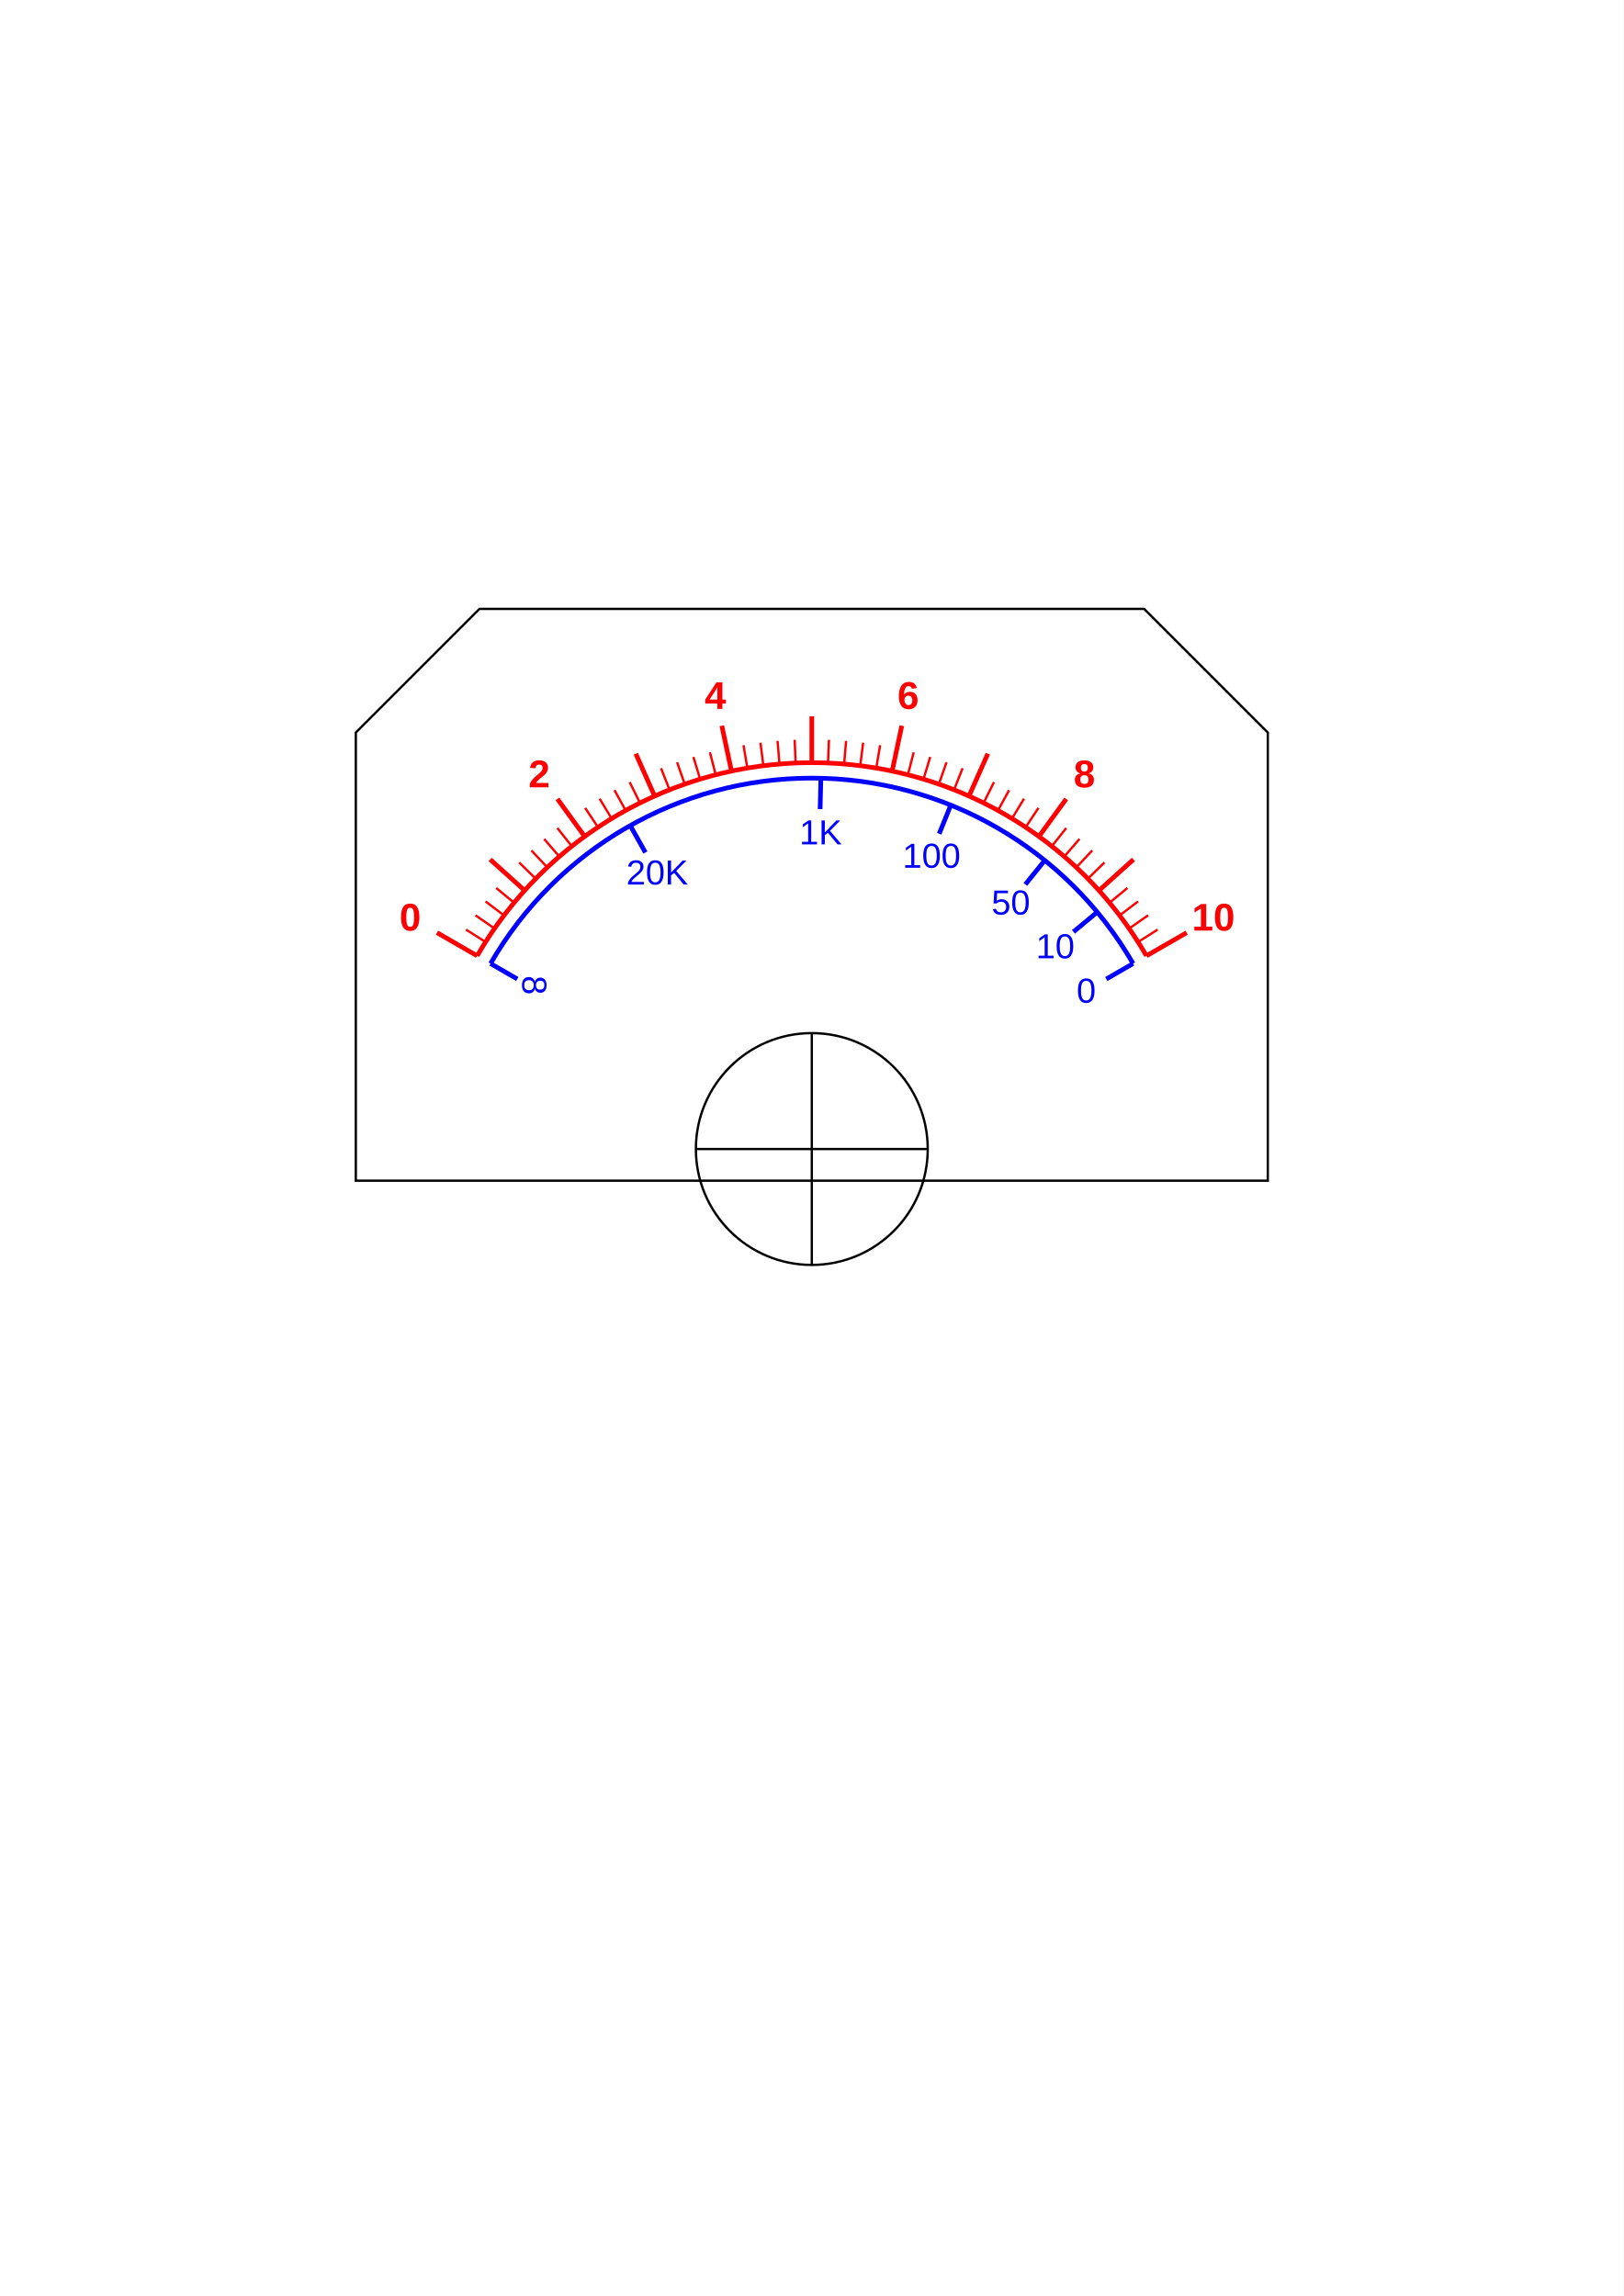
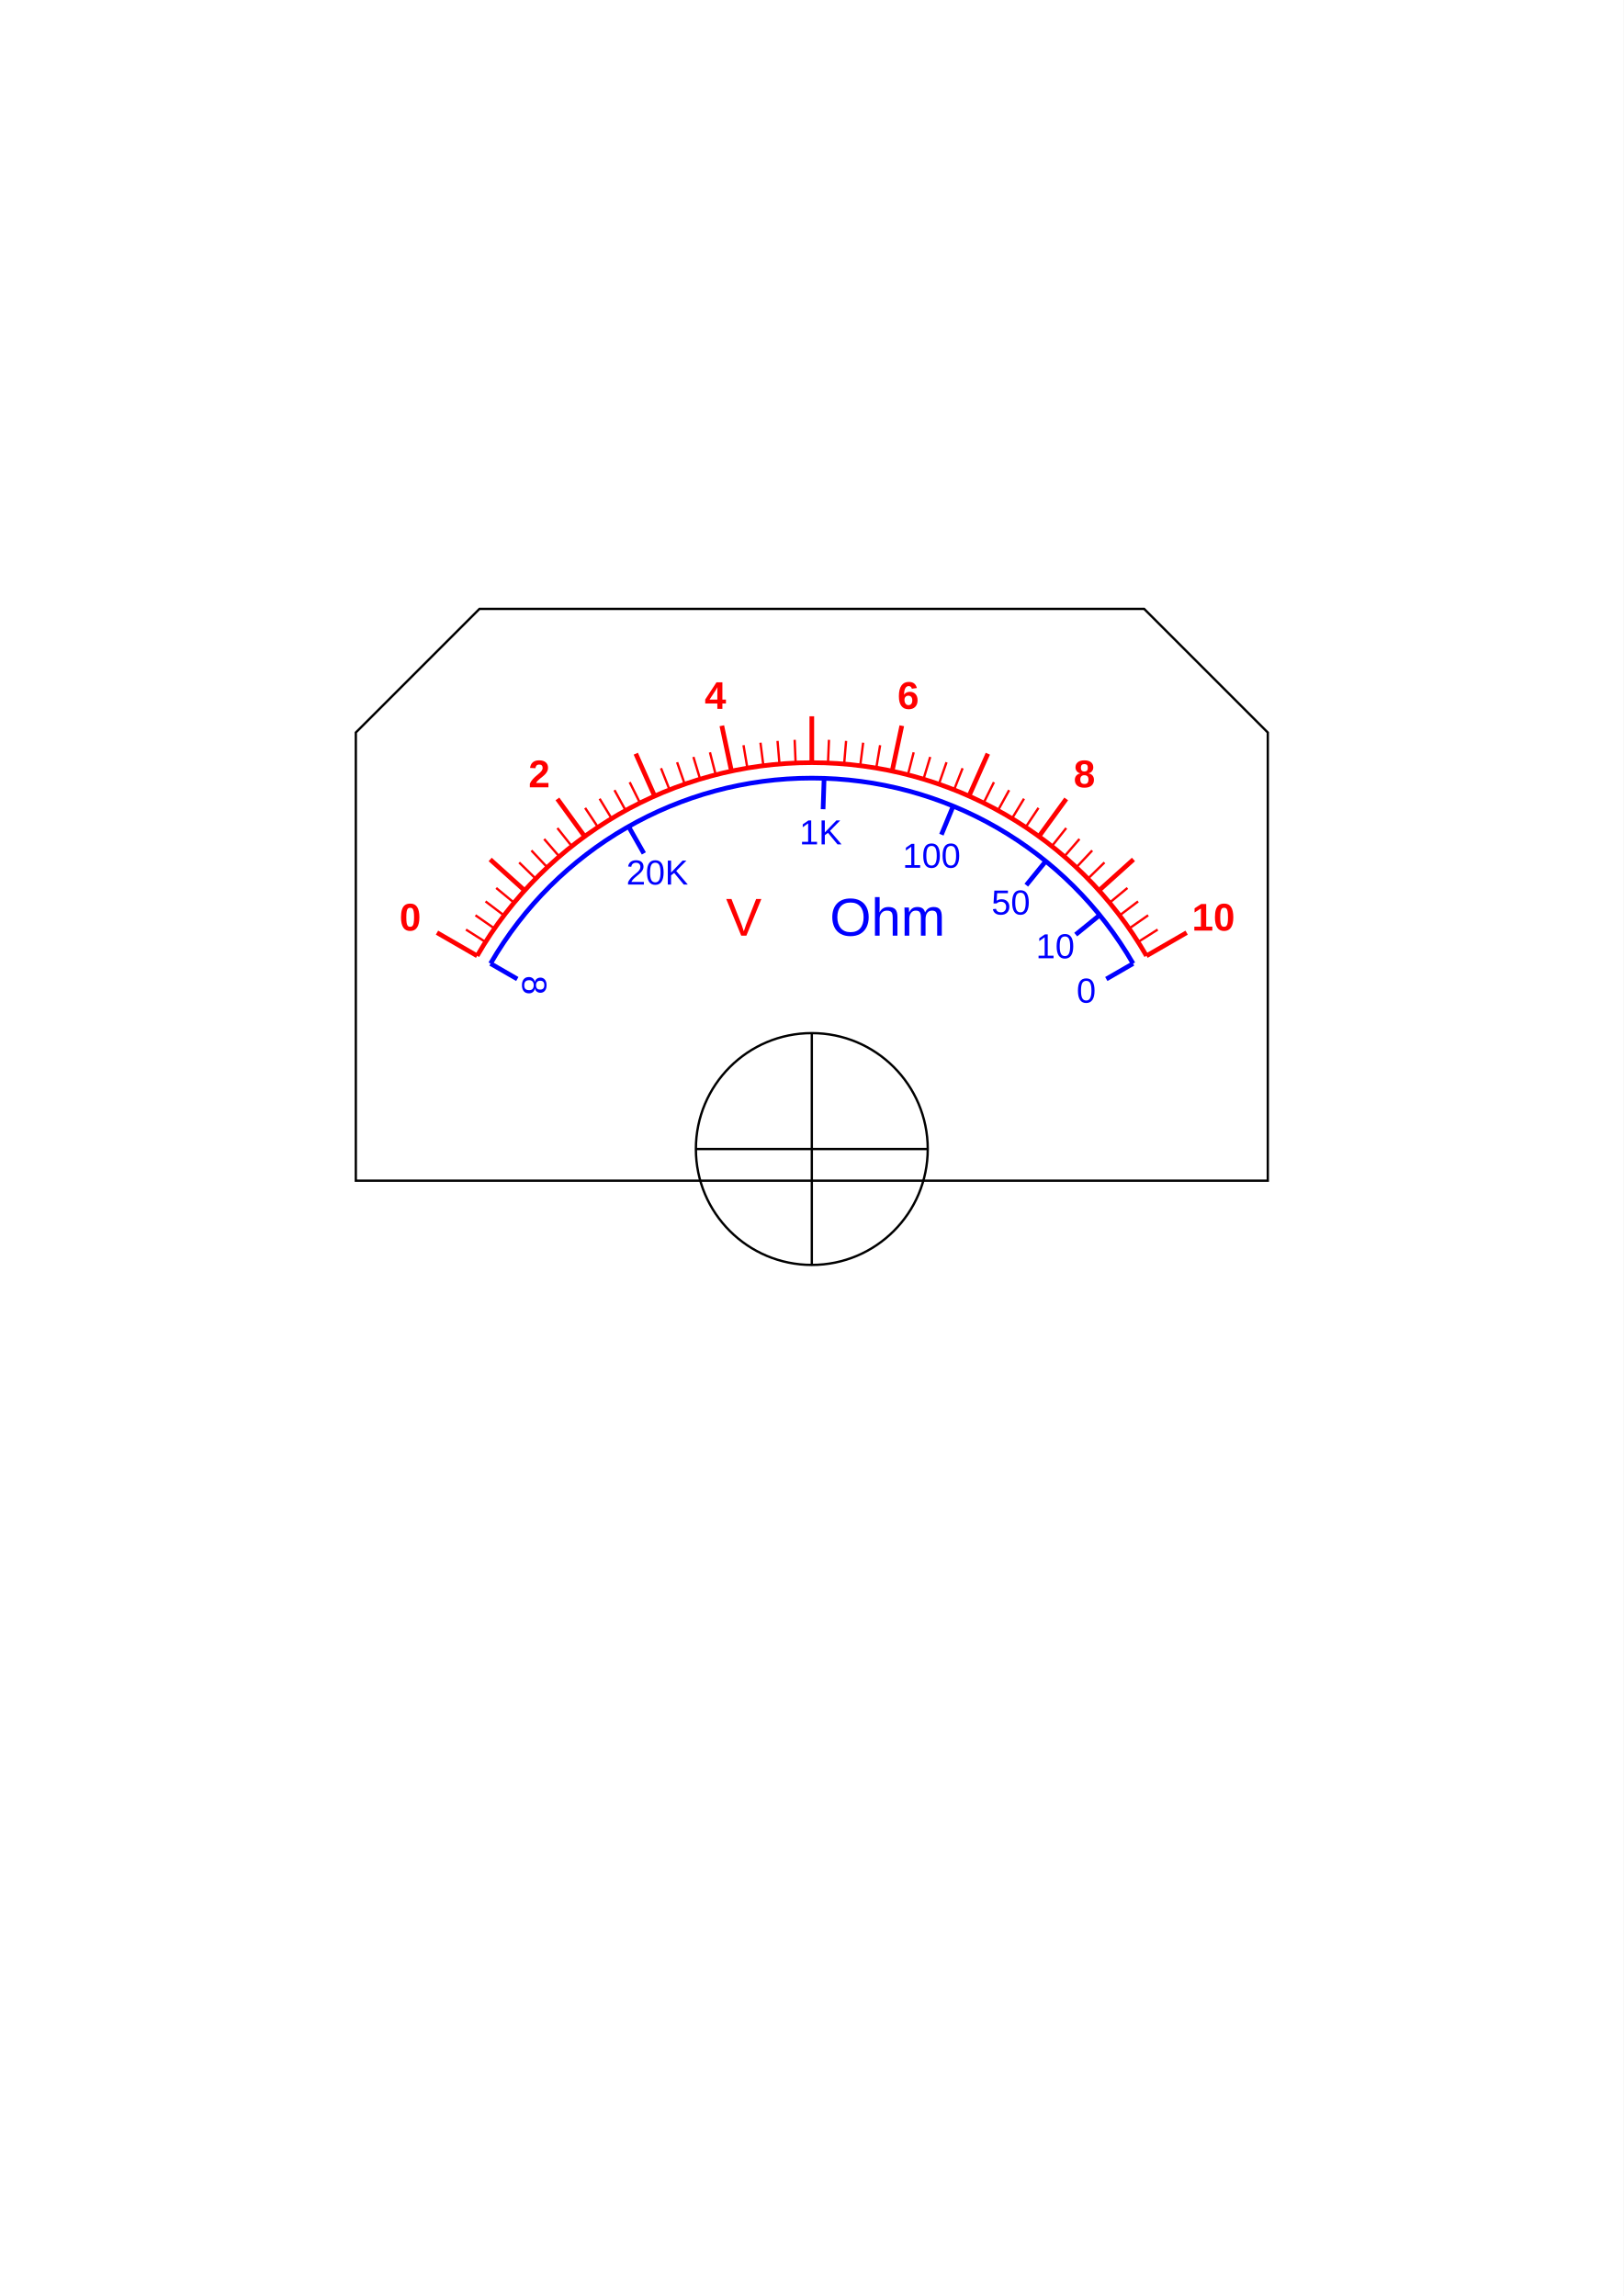
- <svg xmlns="http://www.w3.org/2000/svg" width="794" height="1123" data-generator-name="Scale Master" data-generator-version="0.3.26" data-image-orientation="portrait" data-image-size="A4">
+ <svg xmlns="http://www.w3.org/2000/svg" width="794" height="1123" data-generator-name="Scale Master" data-generator-version="0.4.0" data-image-orientation="portrait" data-image-size="A4">
  <rect fill="#ffffff" height="100%" width="100%" id="background" />
  <g stroke="#000000" transform="translate(397,562)" fill="none" id="scale_wrapper">
    <path class="arc" stroke-width="2.268" stroke="#ff0000" fill="none" d="M 163.658 -94.488 A 188.976 188.976 0 0 0 -163.658 -94.488" title="V" data-angle="120" data-r="188.9764" />
    <path class="arc" stroke-width="2.268" stroke="#0000ff" fill="none" d="M 157.112 -90.709 A 181.417 181.417 0 0 0 -157.112 -90.709" title="Ohm" data-angle="120" data-r="181.4173" />
    <g class="div" stroke-width="1.134" stroke="#ff0000" fill="none" title="V" data-angle="120" data-r="188.9764" data-length="11.3386" data-lev2-each="5" data-lev2-length="22.6772" data-lev2-stroke-width="2.2677">
      <line x1="0" y1="-211.654" x2="0" y2="-188.976" data-length="22.6772" transform="rotate(-60)" stroke-width="2.268" />
      <line x1="0" y1="-200.315" x2="0" y2="-188.976" data-length="11.3386" transform="rotate(-57.6)" />
      <line x1="0" y1="-200.315" x2="0" y2="-188.976" data-length="11.3386" transform="rotate(-55.2)" />
      <line x1="0" y1="-200.315" x2="0" y2="-188.976" data-length="11.3386" transform="rotate(-52.8)" />
      <line x1="0" y1="-200.315" x2="0" y2="-188.976" data-length="11.3386" transform="rotate(-50.4)" />
      <line x1="0" y1="-211.654" x2="0" y2="-188.976" data-length="22.6772" transform="rotate(-48)" stroke-width="2.268" />
      <line x1="0" y1="-200.315" x2="0" y2="-188.976" data-length="11.3386" transform="rotate(-45.6)" />
      <line x1="0" y1="-200.315" x2="0" y2="-188.976" data-length="11.3386" transform="rotate(-43.2)" />
      <line x1="0" y1="-200.315" x2="0" y2="-188.976" data-length="11.3386" transform="rotate(-40.8)" />
      <line x1="0" y1="-200.315" x2="0" y2="-188.976" data-length="11.3386" transform="rotate(-38.4)" />
      <line x1="0" y1="-211.654" x2="0" y2="-188.976" data-length="22.6772" transform="rotate(-36)" stroke-width="2.268" />
      <line x1="0" y1="-200.315" x2="0" y2="-188.976" data-length="11.3386" transform="rotate(-33.6)" />
      <line x1="0" y1="-200.315" x2="0" y2="-188.976" data-length="11.3386" transform="rotate(-31.2)" />
      <line x1="0" y1="-200.315" x2="0" y2="-188.976" data-length="11.3386" transform="rotate(-28.8)" />
      <line x1="0" y1="-200.315" x2="0" y2="-188.976" data-length="11.3386" transform="rotate(-26.4)" />
      <line x1="0" y1="-211.654" x2="0" y2="-188.976" data-length="22.6772" transform="rotate(-24)" stroke-width="2.268" />
      <line x1="0" y1="-200.315" x2="0" y2="-188.976" data-length="11.3386" transform="rotate(-21.6)" />
      <line x1="0" y1="-200.315" x2="0" y2="-188.976" data-length="11.3386" transform="rotate(-19.2)" />
      <line x1="0" y1="-200.315" x2="0" y2="-188.976" data-length="11.3386" transform="rotate(-16.8)" />
      <line x1="0" y1="-200.315" x2="0" y2="-188.976" data-length="11.3386" transform="rotate(-14.4)" />
      <line x1="0" y1="-211.654" x2="0" y2="-188.976" data-length="22.6772" stroke-width="2.268" transform="rotate(-12)" />
      <line x1="0" y1="-200.315" x2="0" y2="-188.976" data-length="11.3386" transform="rotate(-9.6)" />
      <line x1="0" y1="-200.315" x2="0" y2="-188.976" data-length="11.3386" transform="rotate(-7.2)" />
      <line x1="0" y1="-200.315" x2="0" y2="-188.976" data-length="11.3386" transform="rotate(-4.8)" />
      <line x1="0" y1="-200.315" x2="0" y2="-188.976" data-length="11.3386" transform="rotate(-2.4)" />
      <line x1="0" y1="-211.654" x2="0" y2="-188.976" data-length="22.6772" stroke-width="2.268" />
      <line x1="0" y1="-200.315" x2="0" y2="-188.976" data-length="11.3386" transform="rotate(2.4)" />
      <line x1="0" y1="-200.315" x2="0" y2="-188.976" data-length="11.3386" transform="rotate(4.8)" />
      <line x1="0" y1="-200.315" x2="0" y2="-188.976" data-length="11.3386" transform="rotate(7.2)" />
      <line x1="0" y1="-200.315" x2="0" y2="-188.976" data-length="11.3386" transform="rotate(9.6)" />
      <line x1="0" y1="-211.654" x2="0" y2="-188.976" data-length="22.6772" transform="rotate(12)" stroke-width="2.268" />
      <line x1="0" y1="-200.315" x2="0" y2="-188.976" data-length="11.3386" transform="rotate(14.4)" />
      <line x1="0" y1="-200.315" x2="0" y2="-188.976" data-length="11.3386" transform="rotate(16.8)" />
      <line x1="0" y1="-200.315" x2="0" y2="-188.976" data-length="11.3386" transform="rotate(19.2)" />
      <line x1="0" y1="-200.315" x2="0" y2="-188.976" data-length="11.3386" transform="rotate(21.6)" />
      <line x1="0" y1="-211.654" x2="0" y2="-188.976" data-length="22.6772" transform="rotate(24,0,0)" stroke-width="2.268" />
      <line x1="0" y1="-200.315" x2="0" y2="-188.976" data-length="11.3386" transform="rotate(26.4)" />
      <line x1="0" y1="-200.315" x2="0" y2="-188.976" data-length="11.3386" transform="rotate(28.8)" />
      <line x1="0" y1="-200.315" x2="0" y2="-188.976" data-length="11.3386" transform="rotate(31.2)" />
      <line x1="0" y1="-200.315" x2="0" y2="-188.976" data-length="11.3386" transform="rotate(33.6)" />
      <line x1="0" y1="-211.654" x2="0" y2="-188.976" data-length="22.6772" transform="rotate(36)" stroke-width="2.268" />
      <line x1="0" y1="-188.976" x2="0" y2="-200.315" data-length="0" transform="rotate(38.4)" />
      <line x1="0" y1="-188.976" x2="0" y2="-200.315" data-length="0" transform="rotate(40.8)" />
      <line x1="0" y1="-188.976" x2="0" y2="-200.315" data-length="0" transform="rotate(43.2)" />
      <line x1="0" y1="-188.976" x2="0" y2="-200.315" data-length="0" transform="rotate(45.6)" />
      <line x1="0" y1="-211.654" x2="0" y2="-188.976" stroke-width="2.268" data-length="22.6772" transform="rotate(48)" />
      <line x1="0" y1="-188.976" x2="0" y2="-200.315" data-length="0" transform="rotate(50.4)" />
      <line x1="0" y1="-188.976" x2="0" y2="-200.315" data-length="0" transform="rotate(52.8)" />
      <line x1="0" y1="-188.976" x2="0" y2="-200.315" data-length="0" transform="rotate(55.2)" />
      <line x1="0" y1="-188.976" x2="0" y2="-200.315" data-length="0" transform="rotate(57.6)" />
      <line x1="0" y1="-211.654" x2="0" y2="-188.976" stroke-width="2.268" data-length="22.6772" transform="rotate(60)" />
    </g>
    <g class="label" title="V" fill="#ff0000" stroke="none" dominant-baseline="central" text-anchor="middle" font-family="Arial" font-size="18.898" data-r="226.7717" data-angle="120" data-keep-angle="true" data-label-step="2" data-label-start="0" font-weight="bold" font-style="normal">
      <text x="0" y="-226.772" text-anchor="middle" dominant-baseline="central" stroke="none" data-keep-angle="true" transform="rotate(-60) rotate(60,0,-226.7717)">0</text>
      <text x="0" y="-226.772" text-anchor="middle" dominant-baseline="central" stroke="none" data-keep-angle="true" transform="rotate(-36) rotate(36,0,-226.7717)">2</text>
      <text x="0" y="-226.772" text-anchor="middle" dominant-baseline="central" stroke="none" data-keep-angle="true" transform="rotate(-12) rotate(12,0,-226.7717)">4</text>
      <text x="0" y="-226.772" text-anchor="middle" dominant-baseline="central" stroke="none" data-keep-angle="true" transform="rotate(12) rotate(-12,0,-226.7717)">6</text>
      <text x="0" y="-226.772" text-anchor="middle" dominant-baseline="central" stroke="none" data-keep-angle="true" transform="rotate(36) rotate(-36,0,-226.7717)">8</text>
      <text x="0" y="-226.772" text-anchor="middle" dominant-baseline="central" stroke="none" data-keep-angle="true" transform="rotate(60) rotate(-60,0,-226.7717)">10</text>
    </g>
    <g class="div" stroke-width="2.268" stroke="#0000ff" fill="none" title="Ohm" data-angle="120" data-r="181.4173" data-length="-15.1181">
      <line x1="0" y1="-166.299" x2="0" y2="-181.417" data-length="-15.1181" transform="rotate(-60)" />
-       <line x1="0" y1="-166.299" x2="0" y2="-181.417" data-length="-15.1181" transform="rotate(-29.3)" />
-       <line x1="0" y1="-166.299" x2="0" y2="-181.417" data-length="-15.1181" transform="rotate(1.4 0,0) " />
-       <line x1="0" y1="-166.299" x2="0" y2="-181.417" data-length="-15.1181" transform="rotate(22 0,0) " />
-       <line x1="0" y1="-166.299" x2="0" y2="-181.417" data-length="-15.1181" transform="rotate(38.9 0,0) " />
-       <line x1="0" y1="-166.299" x2="0" y2="-181.417" data-length="-15.1181" transform="rotate(50.3 0,0) " />
+       <line x1="0" y1="-166.299" x2="0" y2="-181.417" data-length="-15.1181" transform="rotate(-29.6 0,0) " class="0" data-anchor="true" />
+       <line x1="0" y1="-166.299" x2="0" y2="-181.417" data-length="-15.1181" transform="rotate(1.9 0,0) " data-anchor="true" />
+       <line x1="0" y1="-166.299" x2="0" y2="-181.417" data-length="-15.1181" transform="rotate(22.4 0,0) " data-anchor="true" />
+       <line x1="0" y1="-166.299" x2="0" y2="-181.417" data-length="-15.1181" transform="rotate(39.1 0,0) " data-anchor="true" />
+       <line x1="0" y1="-166.299" x2="0" y2="-181.417" data-length="-15.1181" transform="rotate(50.9 0,0) " data-anchor="true" />
      <line x1="0" y1="-166.299" x2="0" y2="-181.417" data-length="-15.1181" transform="rotate(60)" />
    </g>
    <g class="label" title="Новая группа меток" fill="#0000ff" stroke="none" dominant-baseline="central" text-anchor="middle" font-family="Arial" font-size="17.008" data-r="154.9606" data-angle="120" data-keep-angle="true" data-label-step="1" data-label-start="0">
      <text x="0" y="-154.961" text-anchor="middle" dominant-baseline="central" stroke="none" data-keep-angle="true" transform="rotate(-60 0,0) rotate(60 0,-154.9606) " />
-       <text x="0" y="-154.961" text-anchor="middle" dominant-baseline="central" stroke="none" data-keep-angle="true" transform="rotate(-29.2,0,0) rotate(29.2,0,-154.9606)">20K</text>
+       <text x="0" y="-154.961" text-anchor="middle" dominant-baseline="central" stroke="none" data-keep-angle="true" transform="rotate(-29.2 0,0) rotate(29.2 0,-154.9606) ">20K</text>
      <text x="0" y="-154.961" text-anchor="middle" dominant-baseline="central" stroke="none" data-keep-angle="true" transform="rotate(1.6 0,0) rotate(-1.6 -2.2781e-12,-154.9606) " data-anchor="true">1K</text>
      <text x="0" y="-154.961" text-anchor="middle" dominant-baseline="central" stroke="none" data-keep-angle="true" transform="rotate(22.2 0,0) rotate(-22.2 0,-154.9606) " data-anchor="true">100</text>
      <text x="0" y="-154.961" text-anchor="middle" dominant-baseline="central" stroke="none" data-keep-angle="true" transform="rotate(38.9 0,0) rotate(-38.9 0,-154.9606) " data-anchor="true">50</text>
      <text x="0" y="-154.961" text-anchor="middle" dominant-baseline="central" stroke="none" data-keep-angle="true" transform="rotate(50.2 0,0) rotate(-50.2 0,-154.9606) " data-anchor="true">10</text>
      <text x="0" y="-154.961" text-anchor="middle" dominant-baseline="central" stroke="none" data-keep-angle="true" transform="rotate(60 0,0) rotate(-60 0,-154.9606) ">0</text>
    </g>
    <text class="label" x="0" y="0" text-anchor="middle" dominant-baseline="central" fill="#0000ff" stroke="none" font-family="Arial" font-size="17.008" transform="translate(-135.685,-80.126) rotate(90 0,0) ">8</text>
    <path class="plate plate-rectangular-top plate-top-cut" stroke-width="1.134" stroke="#000000" fill="none" d="M0 0 H -222.992 V -219.213 L -162.52 -279.685 H 162.52 L 222.992 -219.213 V 0 Z" title="Новая поверхность шкалы" data-width="445.9843" data-height="279.685" transform="translate(0,15.4961) " data-top-cut="60.4724" />
    <path class="circlecnt" stroke-width="1.134" stroke="#000000" fill="none" d="M-56.693,0a56.693,56.693 0 1,0 113.386,0a56.693,56.693 0 1,0 -113.386,0M0 -56.693 V56.693 M-56.693 0 H56.693" title="Новое отверстие" data-cx="0" data-cy="0" data-r="56.6929" />
+     <text class="label" x="0" y="0" text-anchor="middle" dominant-baseline="central" fill="#ff0000" stroke="none" font-family="Arial" font-size="26.079" transform="translate(-33.2598,-113.3858) ">V</text>
+     <text class="label" x="0" y="0" text-anchor="middle" dominant-baseline="central" fill="#0000ff" stroke="none" font-family="Arial" font-size="26.079" transform="translate(37.0394,-113.3858) ">Ohm</text>
  </g>
</svg>
